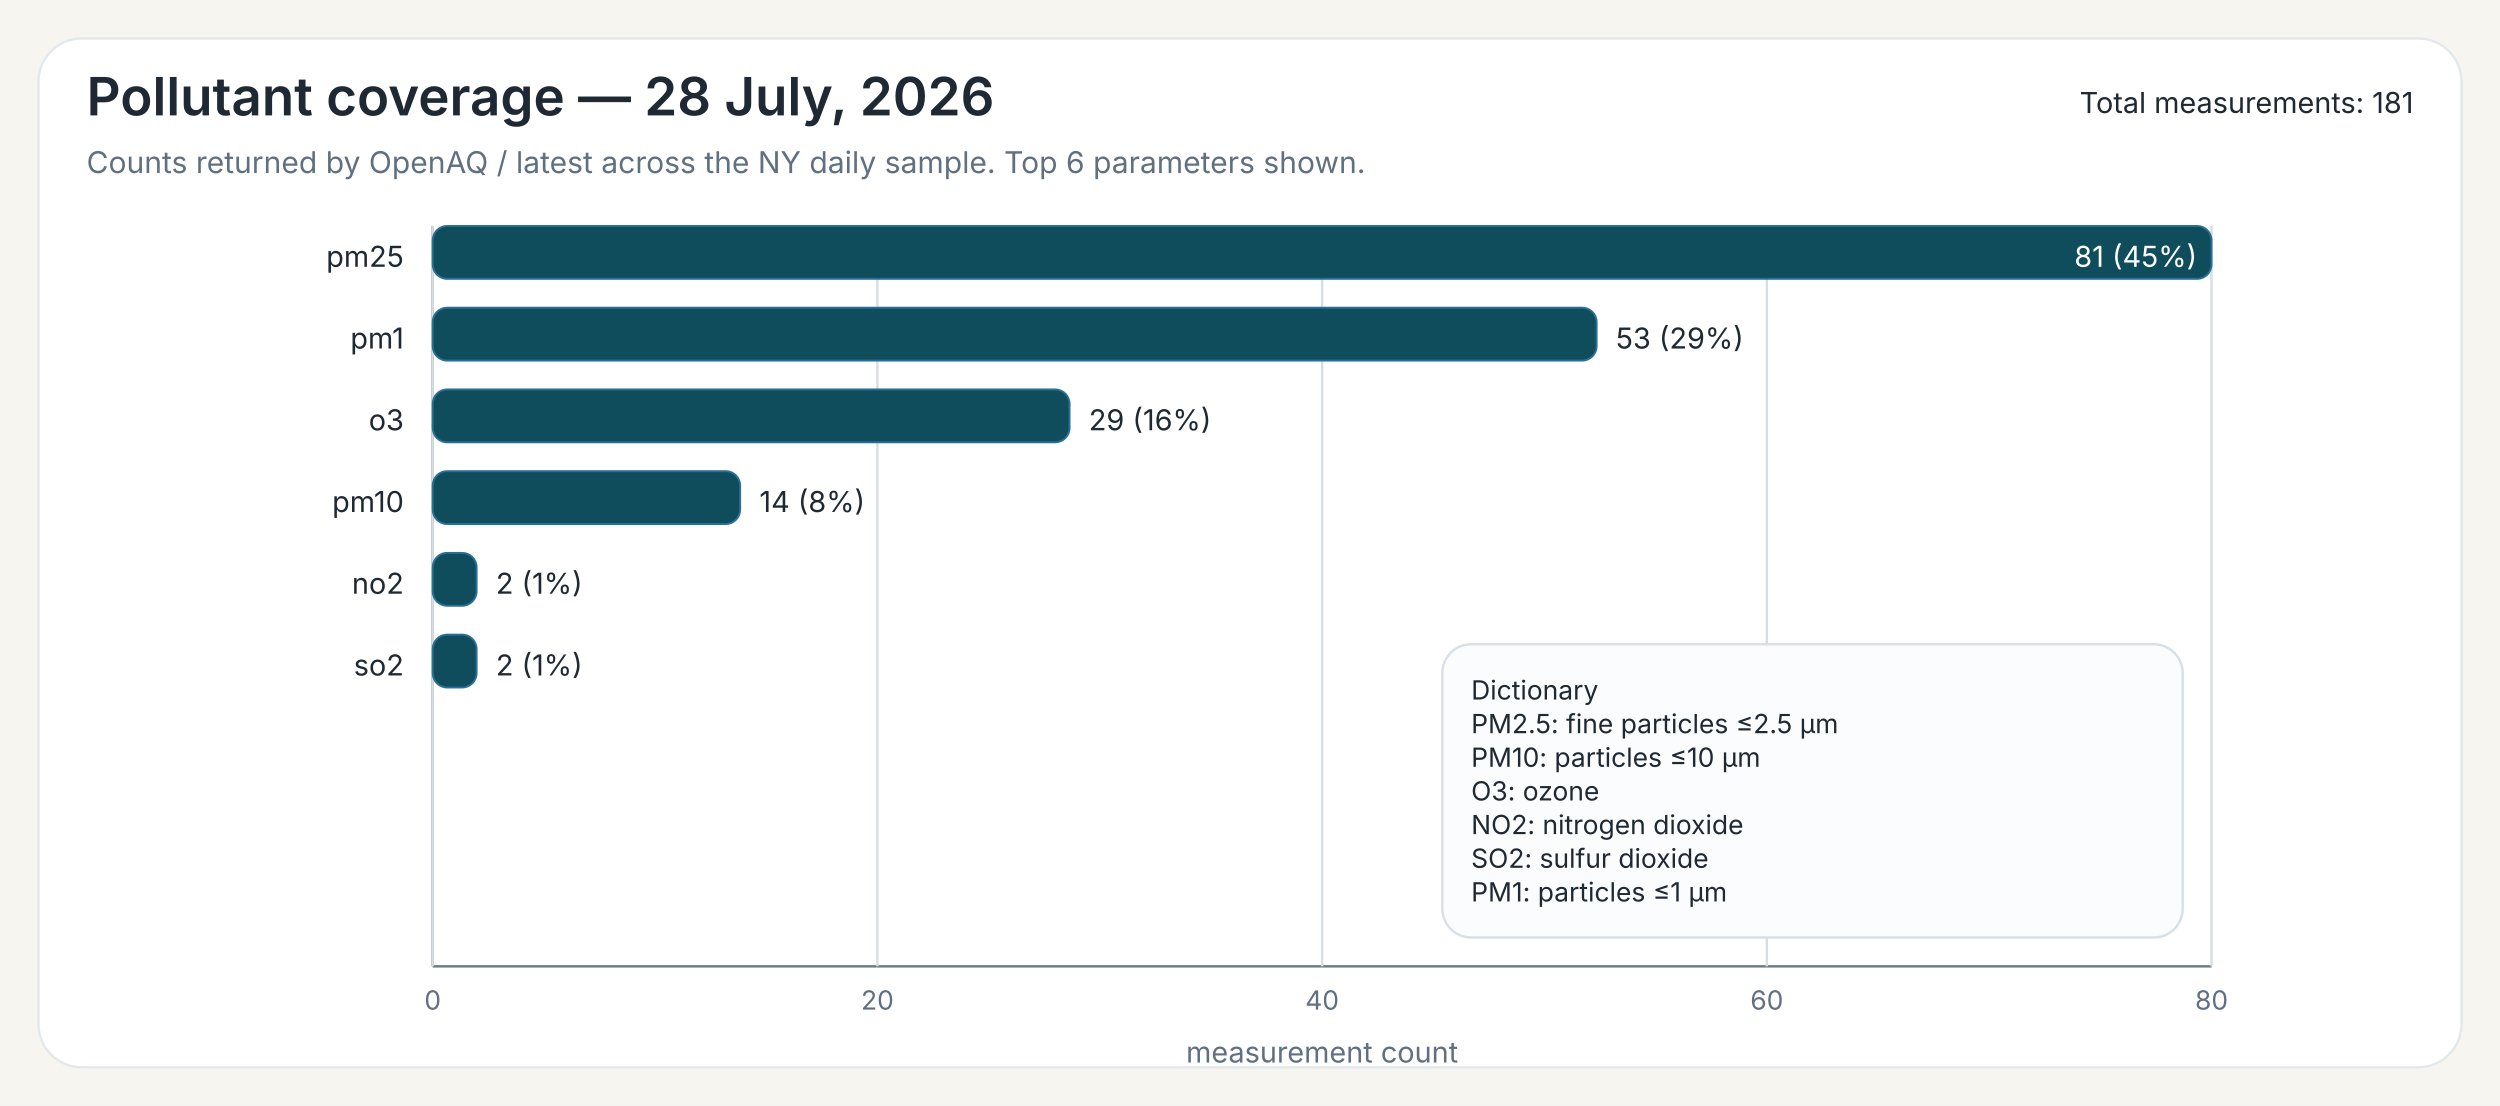
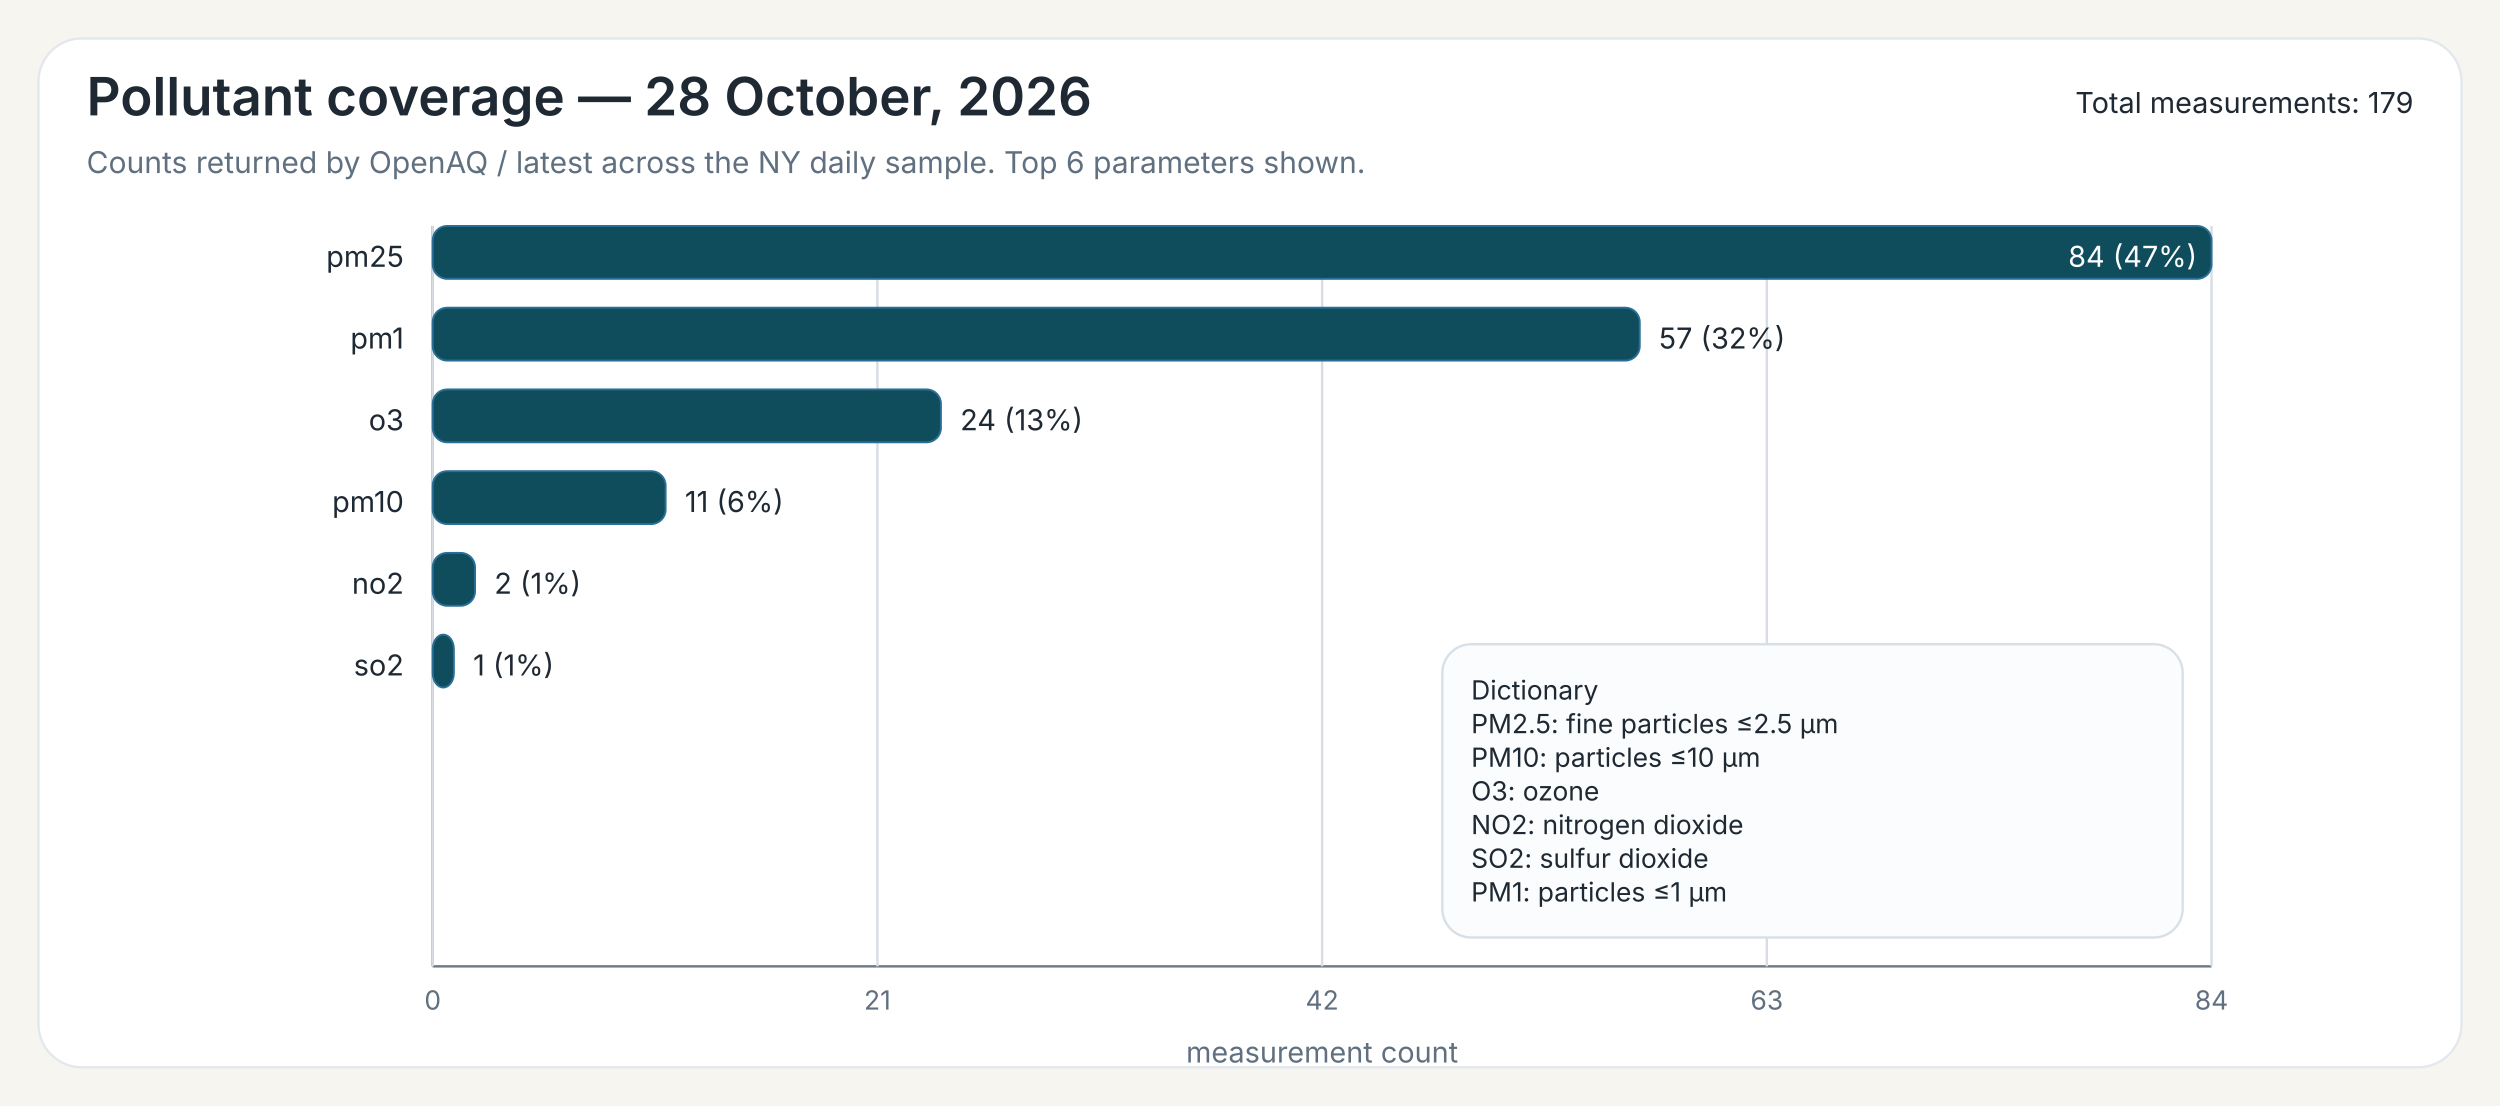
<svg xmlns="http://www.w3.org/2000/svg" width="1040" height="460">
  <rect x="0" y="0" width="1040" height="460" fill="#F7F5EF" />
  <rect x="16" y="16" width="1008" height="428" rx="18" ry="18" fill="#FFFFFF" stroke="#E3E8EE" stroke-width="1" />
-   <text x="36" y="48" font-family="Public Sans, Inter, Aptos, Segoe UI, Arial, sans-serif" font-size="22" font-weight="600" fill="#1F2933">Pollutant coverage — 28 July, 2026</text>
+   <text x="36" y="48" font-family="Public Sans, Inter, Aptos, Segoe UI, Arial, sans-serif" font-size="22" font-weight="600" fill="#1F2933">Pollutant coverage — 28 October, 2026</text>
  <text x="36" y="72" font-family="Public Sans, Inter, Aptos, Segoe UI, Arial, sans-serif" font-size="12.5" font-weight="400" fill="#607080">Counts returned by OpenAQ / latest across the NY daily sample. Top 6 parameters shown.</text>
-   <text x="1004" y="47" font-family="Public Sans, Inter, Aptos, Segoe UI, Arial, sans-serif" font-size="12" text-anchor="end" fill="#1F2933">Total measurements: 181</text>
+   <text x="1004" y="47" font-family="Public Sans, Inter, Aptos, Segoe UI, Arial, sans-serif" font-size="12" text-anchor="end" fill="#1F2933">Total measurements: 179</text>
  <line x1="180" y1="94" x2="180" y2="402" stroke="#6B7A86" stroke-width="1" />
  <line x1="180" y1="402" x2="920" y2="402" stroke="#6B7A86" stroke-width="1" />
  <line x1="180.00" y1="94" x2="180.00" y2="402" stroke="#D7DDE3" stroke-width="1" />
  <text x="180.00" y="420" font-family="Inter, Aptos, Segoe UI, Arial, sans-serif" font-size="11" text-anchor="middle" fill="#607080">0</text>
  <line x1="365.00" y1="94" x2="365.00" y2="402" stroke="#D7DDE3" stroke-width="1" />
-   <text x="365.00" y="420" font-family="Inter, Aptos, Segoe UI, Arial, sans-serif" font-size="11" text-anchor="middle" fill="#607080">20</text>
+   <text x="365.00" y="420" font-family="Inter, Aptos, Segoe UI, Arial, sans-serif" font-size="11" text-anchor="middle" fill="#607080">21</text>
  <line x1="550.00" y1="94" x2="550.00" y2="402" stroke="#D7DDE3" stroke-width="1" />
-   <text x="550.00" y="420" font-family="Inter, Aptos, Segoe UI, Arial, sans-serif" font-size="11" text-anchor="middle" fill="#607080">40</text>
+   <text x="550.00" y="420" font-family="Inter, Aptos, Segoe UI, Arial, sans-serif" font-size="11" text-anchor="middle" fill="#607080">42</text>
  <line x1="735.00" y1="94" x2="735.00" y2="402" stroke="#D7DDE3" stroke-width="1" />
-   <text x="735.00" y="420" font-family="Inter, Aptos, Segoe UI, Arial, sans-serif" font-size="11" text-anchor="middle" fill="#607080">60</text>
+   <text x="735.00" y="420" font-family="Inter, Aptos, Segoe UI, Arial, sans-serif" font-size="11" text-anchor="middle" fill="#607080">63</text>
  <line x1="920.00" y1="94" x2="920.00" y2="402" stroke="#D7DDE3" stroke-width="1" />
-   <text x="920.00" y="420" font-family="Inter, Aptos, Segoe UI, Arial, sans-serif" font-size="11" text-anchor="middle" fill="#607080">80</text>
+   <text x="920.00" y="420" font-family="Inter, Aptos, Segoe UI, Arial, sans-serif" font-size="11" text-anchor="middle" fill="#607080">84</text>
  <text x="550.00" y="442" font-family="Inter, Aptos, Segoe UI, Arial, sans-serif" font-size="12" text-anchor="middle" fill="#607080">measurement count</text>
  <text x="168" y="111" font-family="Inter, Aptos, Segoe UI, Arial, sans-serif" font-size="12" text-anchor="end" fill="#1F2933">pm25</text>
  <rect x="180" y="94" width="740.00" height="22" rx="6" ry="6" fill="#0F4C5C" stroke="#2A6F97" stroke-width="0.8" />
-   <text x="914.00" y="111" font-family="Inter, Aptos, Segoe UI, Arial, sans-serif" font-size="12" fill="white" text-anchor="end">81 (45%)</text>
+   <text x="914.00" y="111" font-family="Inter, Aptos, Segoe UI, Arial, sans-serif" font-size="12" fill="white" text-anchor="end">84 (47%)</text>
  <text x="168" y="145" font-family="Inter, Aptos, Segoe UI, Arial, sans-serif" font-size="12" text-anchor="end" fill="#1F2933">pm1</text>
-   <rect x="180" y="128" width="484.20" height="22" rx="6" ry="6" fill="#0F4C5C" stroke="#2A6F97" stroke-width="0.8" />
-   <text x="672.20" y="145" font-family="Inter, Aptos, Segoe UI, Arial, sans-serif" font-size="12" fill="#1F2933">53 (29%)</text>
+   <rect x="180" y="128" width="502.14" height="22" rx="6" ry="6" fill="#0F4C5C" stroke="#2A6F97" stroke-width="0.8" />
+   <text x="690.14" y="145" font-family="Inter, Aptos, Segoe UI, Arial, sans-serif" font-size="12" fill="#1F2933">57 (32%)</text>
  <text x="168" y="179" font-family="Inter, Aptos, Segoe UI, Arial, sans-serif" font-size="12" text-anchor="end" fill="#1F2933">o3</text>
-   <rect x="180" y="162" width="264.94" height="22" rx="6" ry="6" fill="#0F4C5C" stroke="#2A6F97" stroke-width="0.8" />
-   <text x="452.94" y="179" font-family="Inter, Aptos, Segoe UI, Arial, sans-serif" font-size="12" fill="#1F2933">29 (16%)</text>
+   <rect x="180" y="162" width="211.43" height="22" rx="6" ry="6" fill="#0F4C5C" stroke="#2A6F97" stroke-width="0.8" />
+   <text x="399.43" y="179" font-family="Inter, Aptos, Segoe UI, Arial, sans-serif" font-size="12" fill="#1F2933">24 (13%)</text>
  <text x="168" y="213" font-family="Inter, Aptos, Segoe UI, Arial, sans-serif" font-size="12" text-anchor="end" fill="#1F2933">pm10</text>
-   <rect x="180" y="196" width="127.90" height="22" rx="6" ry="6" fill="#0F4C5C" stroke="#2A6F97" stroke-width="0.8" />
-   <text x="315.90" y="213" font-family="Inter, Aptos, Segoe UI, Arial, sans-serif" font-size="12" fill="#1F2933">14 (8%)</text>
+   <rect x="180" y="196" width="96.90" height="22" rx="6" ry="6" fill="#0F4C5C" stroke="#2A6F97" stroke-width="0.8" />
+   <text x="284.90" y="213" font-family="Inter, Aptos, Segoe UI, Arial, sans-serif" font-size="12" fill="#1F2933">11 (6%)</text>
  <text x="168" y="247" font-family="Inter, Aptos, Segoe UI, Arial, sans-serif" font-size="12" text-anchor="end" fill="#1F2933">no2</text>
-   <rect x="180" y="230" width="18.27" height="22" rx="6" ry="6" fill="#0F4C5C" stroke="#2A6F97" stroke-width="0.8" />
-   <text x="206.27" y="247" font-family="Inter, Aptos, Segoe UI, Arial, sans-serif" font-size="12" fill="#1F2933">2 (1%)</text>
+   <rect x="180" y="230" width="17.62" height="22" rx="6" ry="6" fill="#0F4C5C" stroke="#2A6F97" stroke-width="0.8" />
+   <text x="205.62" y="247" font-family="Inter, Aptos, Segoe UI, Arial, sans-serif" font-size="12" fill="#1F2933">2 (1%)</text>
  <text x="168" y="281" font-family="Inter, Aptos, Segoe UI, Arial, sans-serif" font-size="12" text-anchor="end" fill="#1F2933">so2</text>
-   <rect x="180" y="264" width="18.27" height="22" rx="6" ry="6" fill="#0F4C5C" stroke="#2A6F97" stroke-width="0.8" />
-   <text x="206.27" y="281" font-family="Inter, Aptos, Segoe UI, Arial, sans-serif" font-size="12" fill="#1F2933">2 (1%)</text>
+   <rect x="180" y="264" width="8.81" height="22" rx="6" ry="6" fill="#0F4C5C" stroke="#2A6F97" stroke-width="0.8" />
+   <text x="196.81" y="281" font-family="Inter, Aptos, Segoe UI, Arial, sans-serif" font-size="12" fill="#1F2933">1 (1%)</text>
  <rect x="600.00" y="268.00" width="308" height="122" rx="12" ry="12" fill="#FBFCFD" stroke="#D8E0E7" stroke-width="1" />
  <text x="612.00" y="291.00" font-family="Inter, Aptos, Segoe UI, Arial, sans-serif" font-size="11" fill="#1F2933">Dictionary</text>
  <text x="612.00" y="305.00" font-family="Inter, Aptos, Segoe UI, Arial, sans-serif" font-size="11" fill="#1F2933">PM2.5: fine particles ≤2.5 µm</text>
  <text x="612.00" y="319.00" font-family="Inter, Aptos, Segoe UI, Arial, sans-serif" font-size="11" fill="#1F2933">PM10: particles ≤10 µm</text>
  <text x="612.00" y="333.00" font-family="Inter, Aptos, Segoe UI, Arial, sans-serif" font-size="11" fill="#1F2933">O3: ozone</text>
  <text x="612.00" y="347.00" font-family="Inter, Aptos, Segoe UI, Arial, sans-serif" font-size="11" fill="#1F2933">NO2: nitrogen dioxide</text>
  <text x="612.00" y="361.00" font-family="Inter, Aptos, Segoe UI, Arial, sans-serif" font-size="11" fill="#1F2933">SO2: sulfur dioxide</text>
  <text x="612.00" y="375.00" font-family="Inter, Aptos, Segoe UI, Arial, sans-serif" font-size="11" fill="#1F2933">PM1: particles ≤1 µm</text>
</svg>
